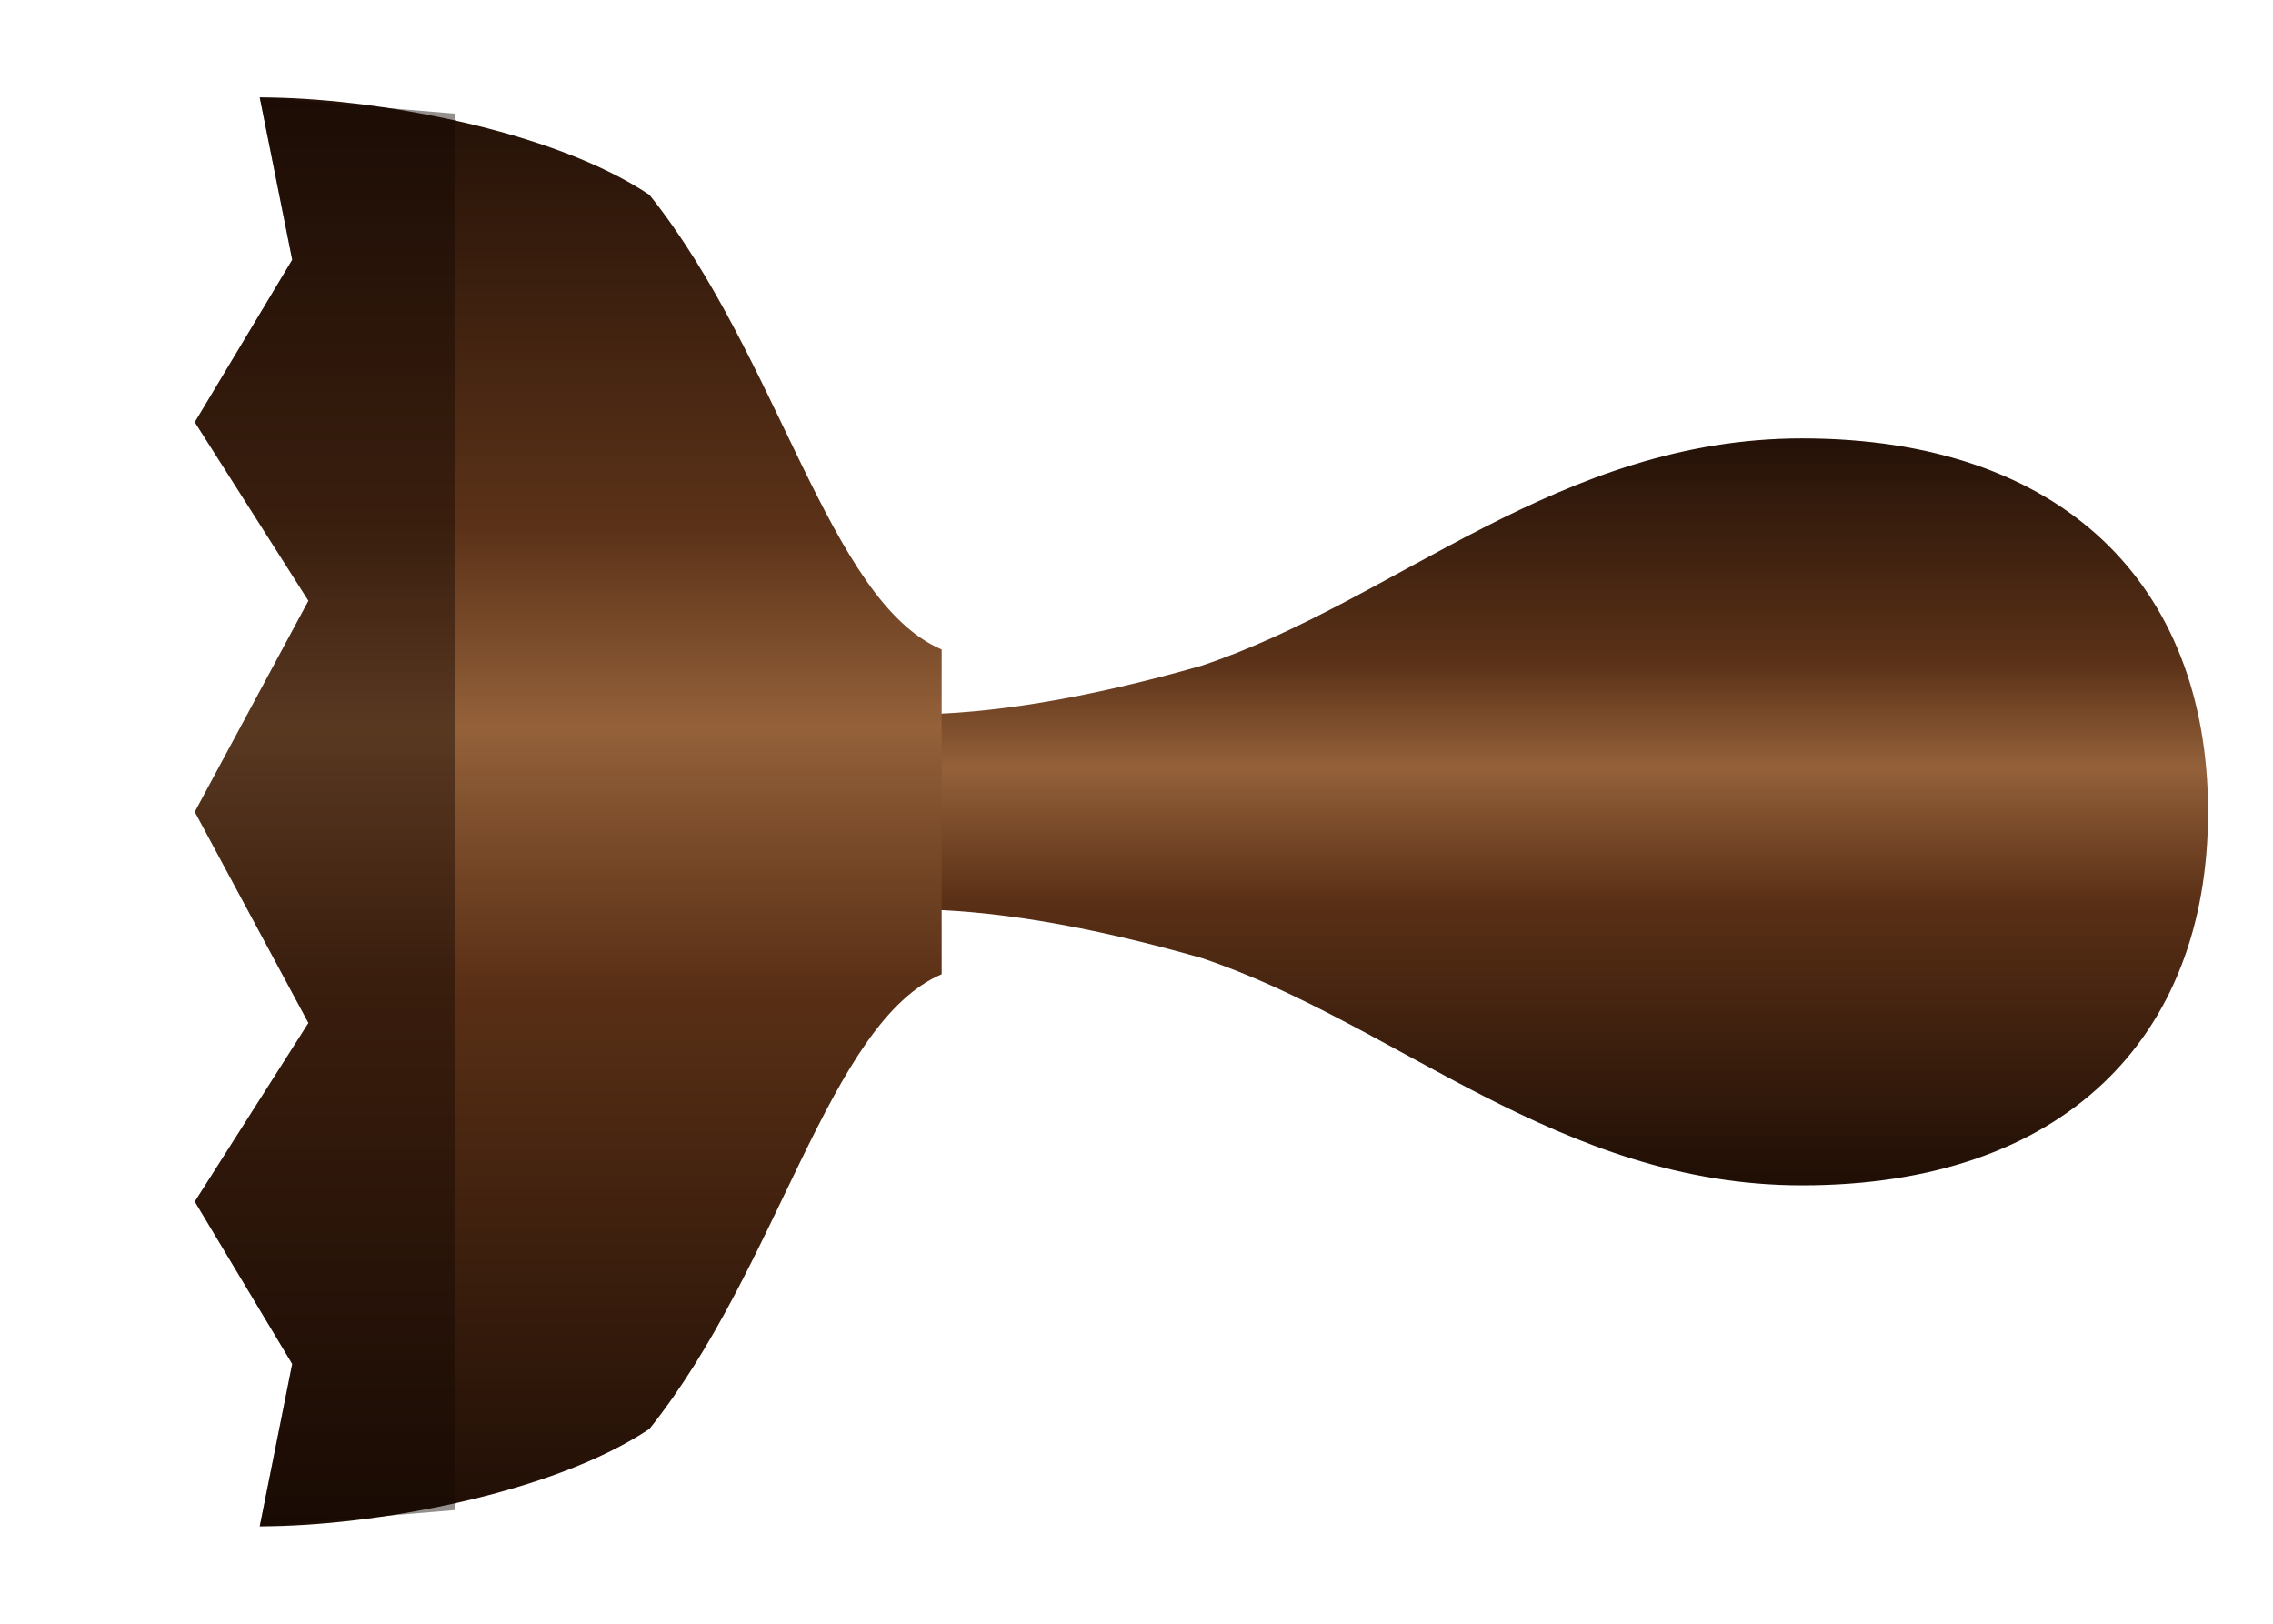
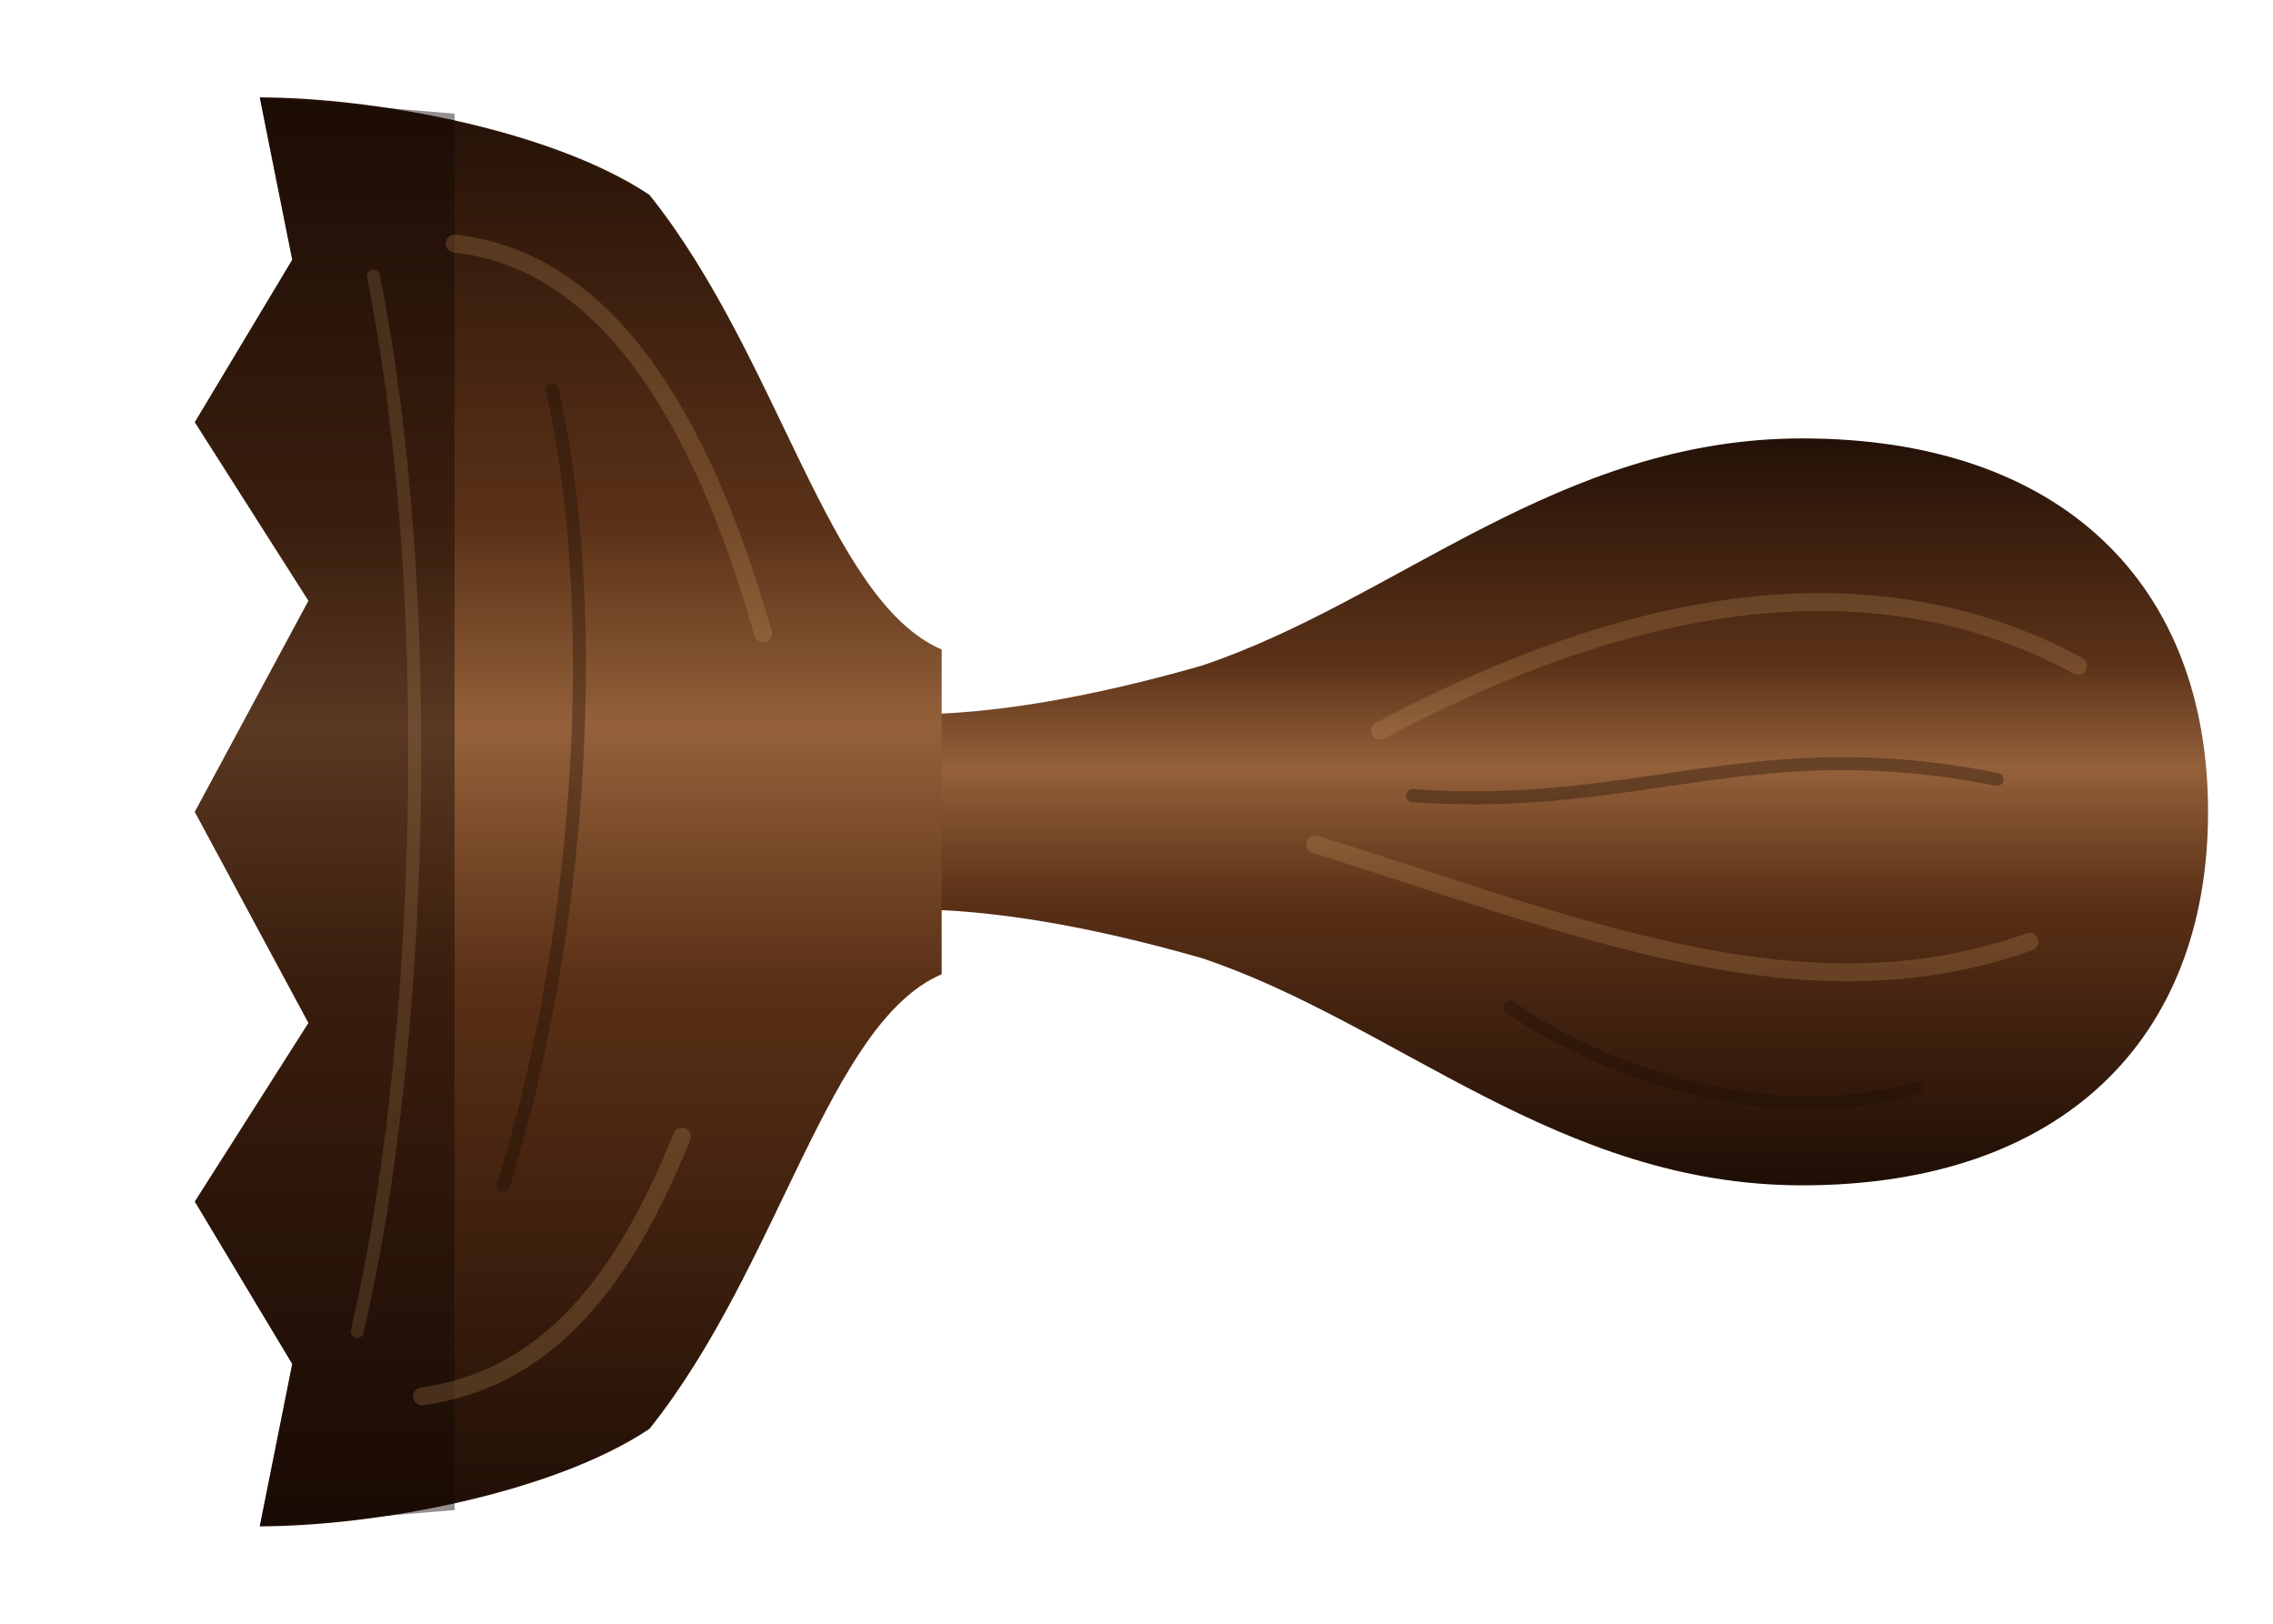
<svg xmlns="http://www.w3.org/2000/svg" viewBox="0 0 140 100" preserveAspectRatio="none">
  <defs>
    <linearGradient id="wood" x1="0" y1="0" x2="0" y2="1">
      <stop offset="0" stop-color="#241107" />
      <stop offset=".3" stop-color="#5b3218" />
      <stop offset=".44" stop-color="#94613a" />
      <stop offset=".62" stop-color="#5a3016" />
      <stop offset="1" stop-color="#1f0e05" />
    </linearGradient>
  </defs>
  <g transform="matrix(-1 0 0 1 140 0)">
    <path fill="url(#wood)" d="M4 50C4 36 13 27 29 27 44 27 54 37 66 41 73 43 79 44 84 44V56C79 56 73 57 66 59 54 63 44 73 29 73 13 73 4 64 4 50Z" />
    <path fill="url(#wood)" d="M82 40C89 37 92 22 100 12 106 8 117 6 124 6L122 16 128 26 121 37 128 50 121 63 128 74 122 84 124 94C117 94 106 92 100 88 92 78 89 63 82 60Z" />
    <path fill="#120803" fill-opacity=".45" d="M112 7 124 6 122 16 128 26 121 37 128 50 121 63 128 74 122 84 124 94 112 93Z" />
+     <g fill="none" stroke-linecap="round">
+       <path stroke="#d4a56a" stroke-opacity=".22" stroke-width="1.1" d="M12 41C25 34 40 37 55 45M15 58C29 63 43 57 59 52M93 39C97 25 103 16 112 15M98 70C102 80 107 85 114 86" />
+       <path stroke="#1a0c05" stroke-opacity=".35" stroke-width=".8" d="M17 48C32 45 39 50 53 49M22 67C32 70 43 65 47 62M106 24C103 37 104 57 109 73" />
+       <path stroke="#e3b67d" stroke-opacity=".16" stroke-width=".8" d="M117 17C113 37 114 65 118 82" />
+     </g>
  </g>
</svg>
